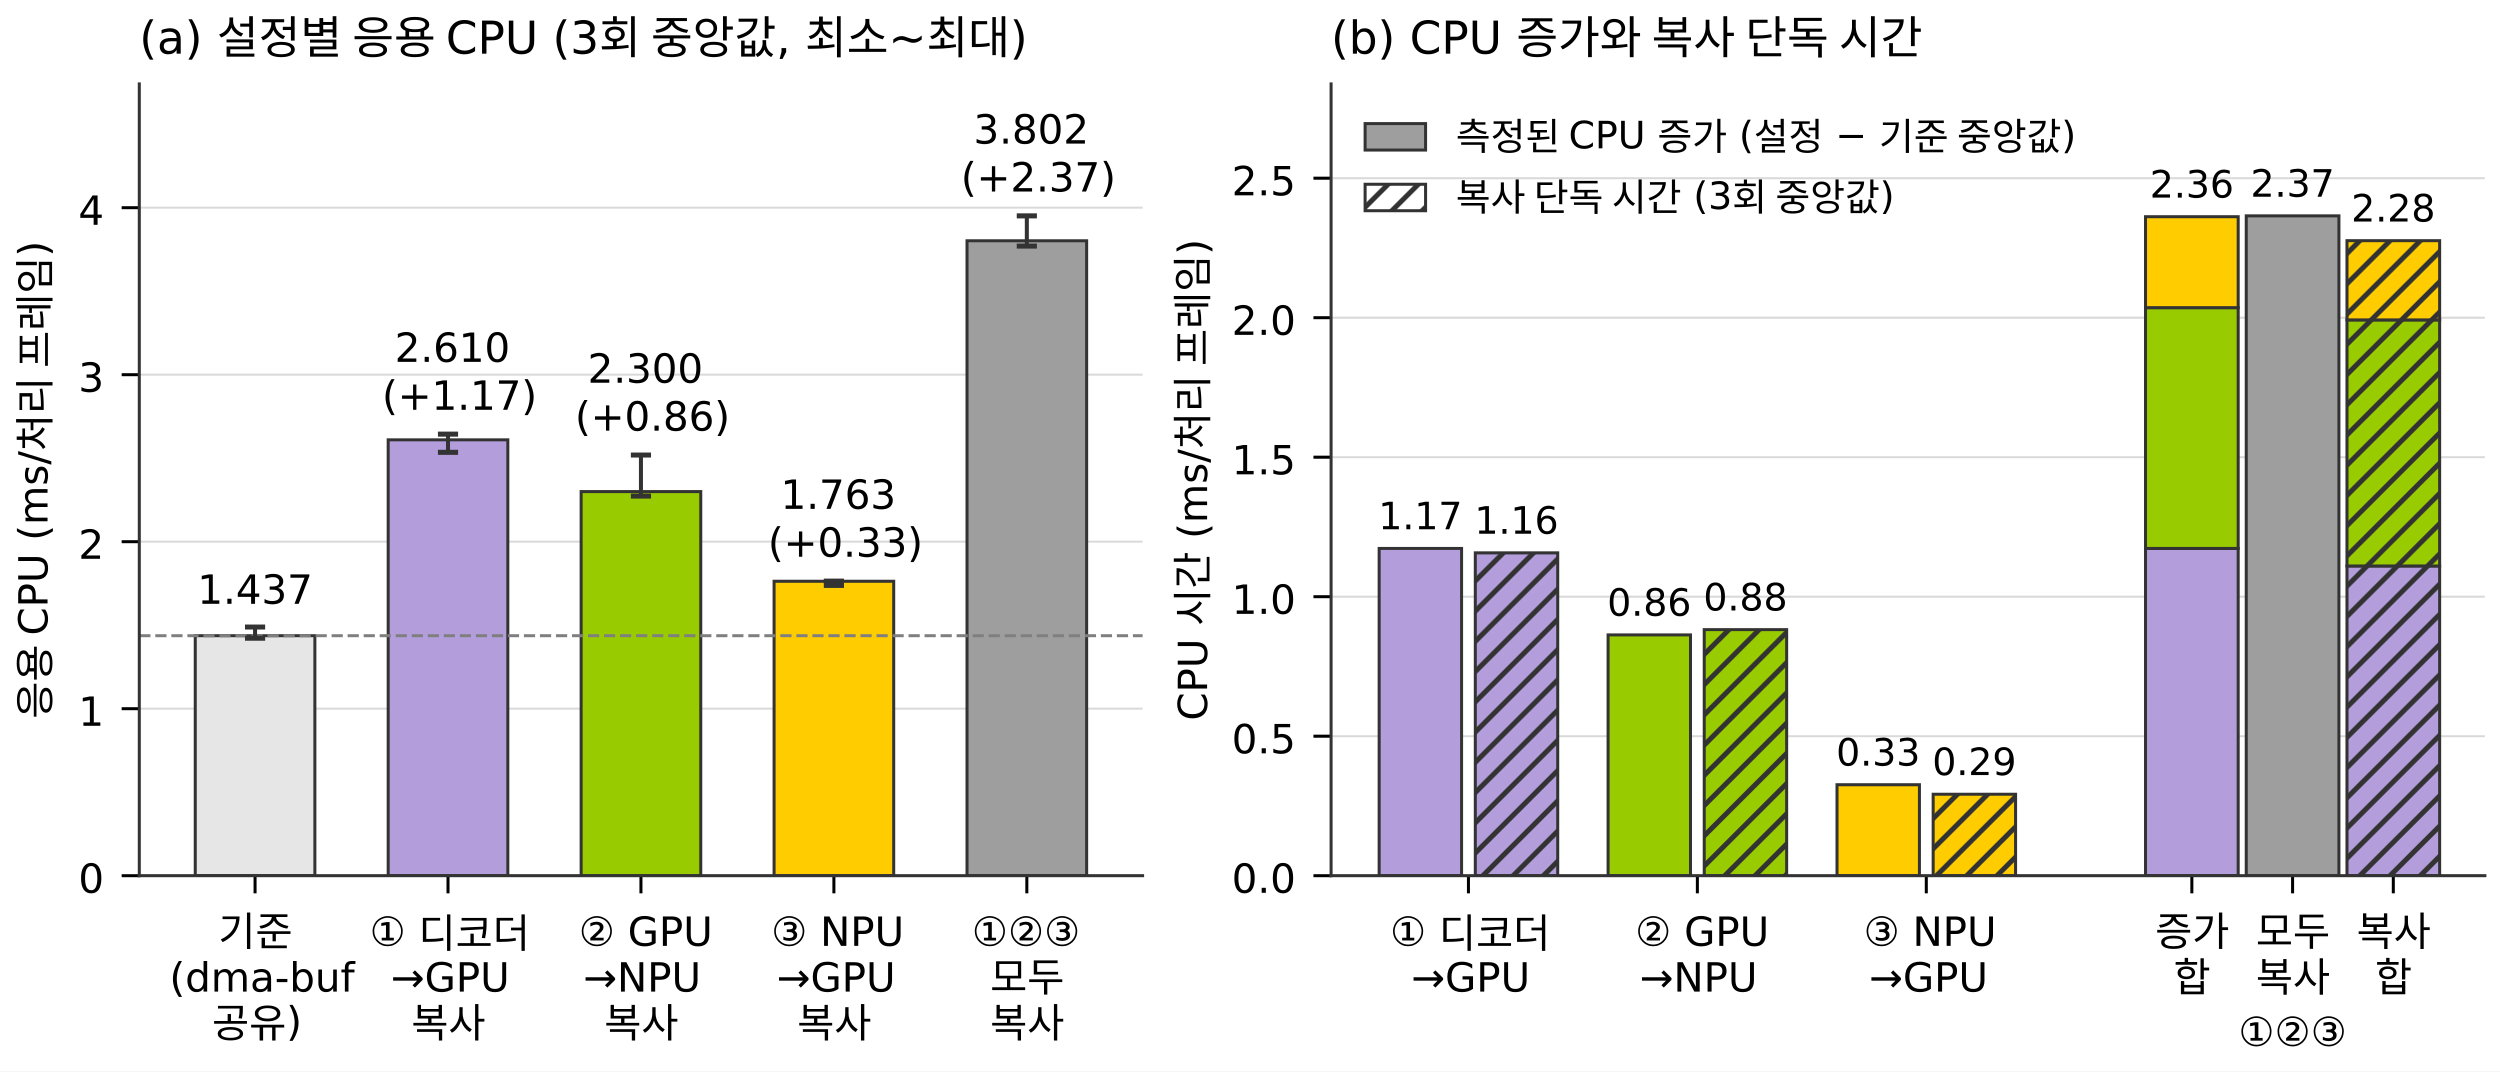
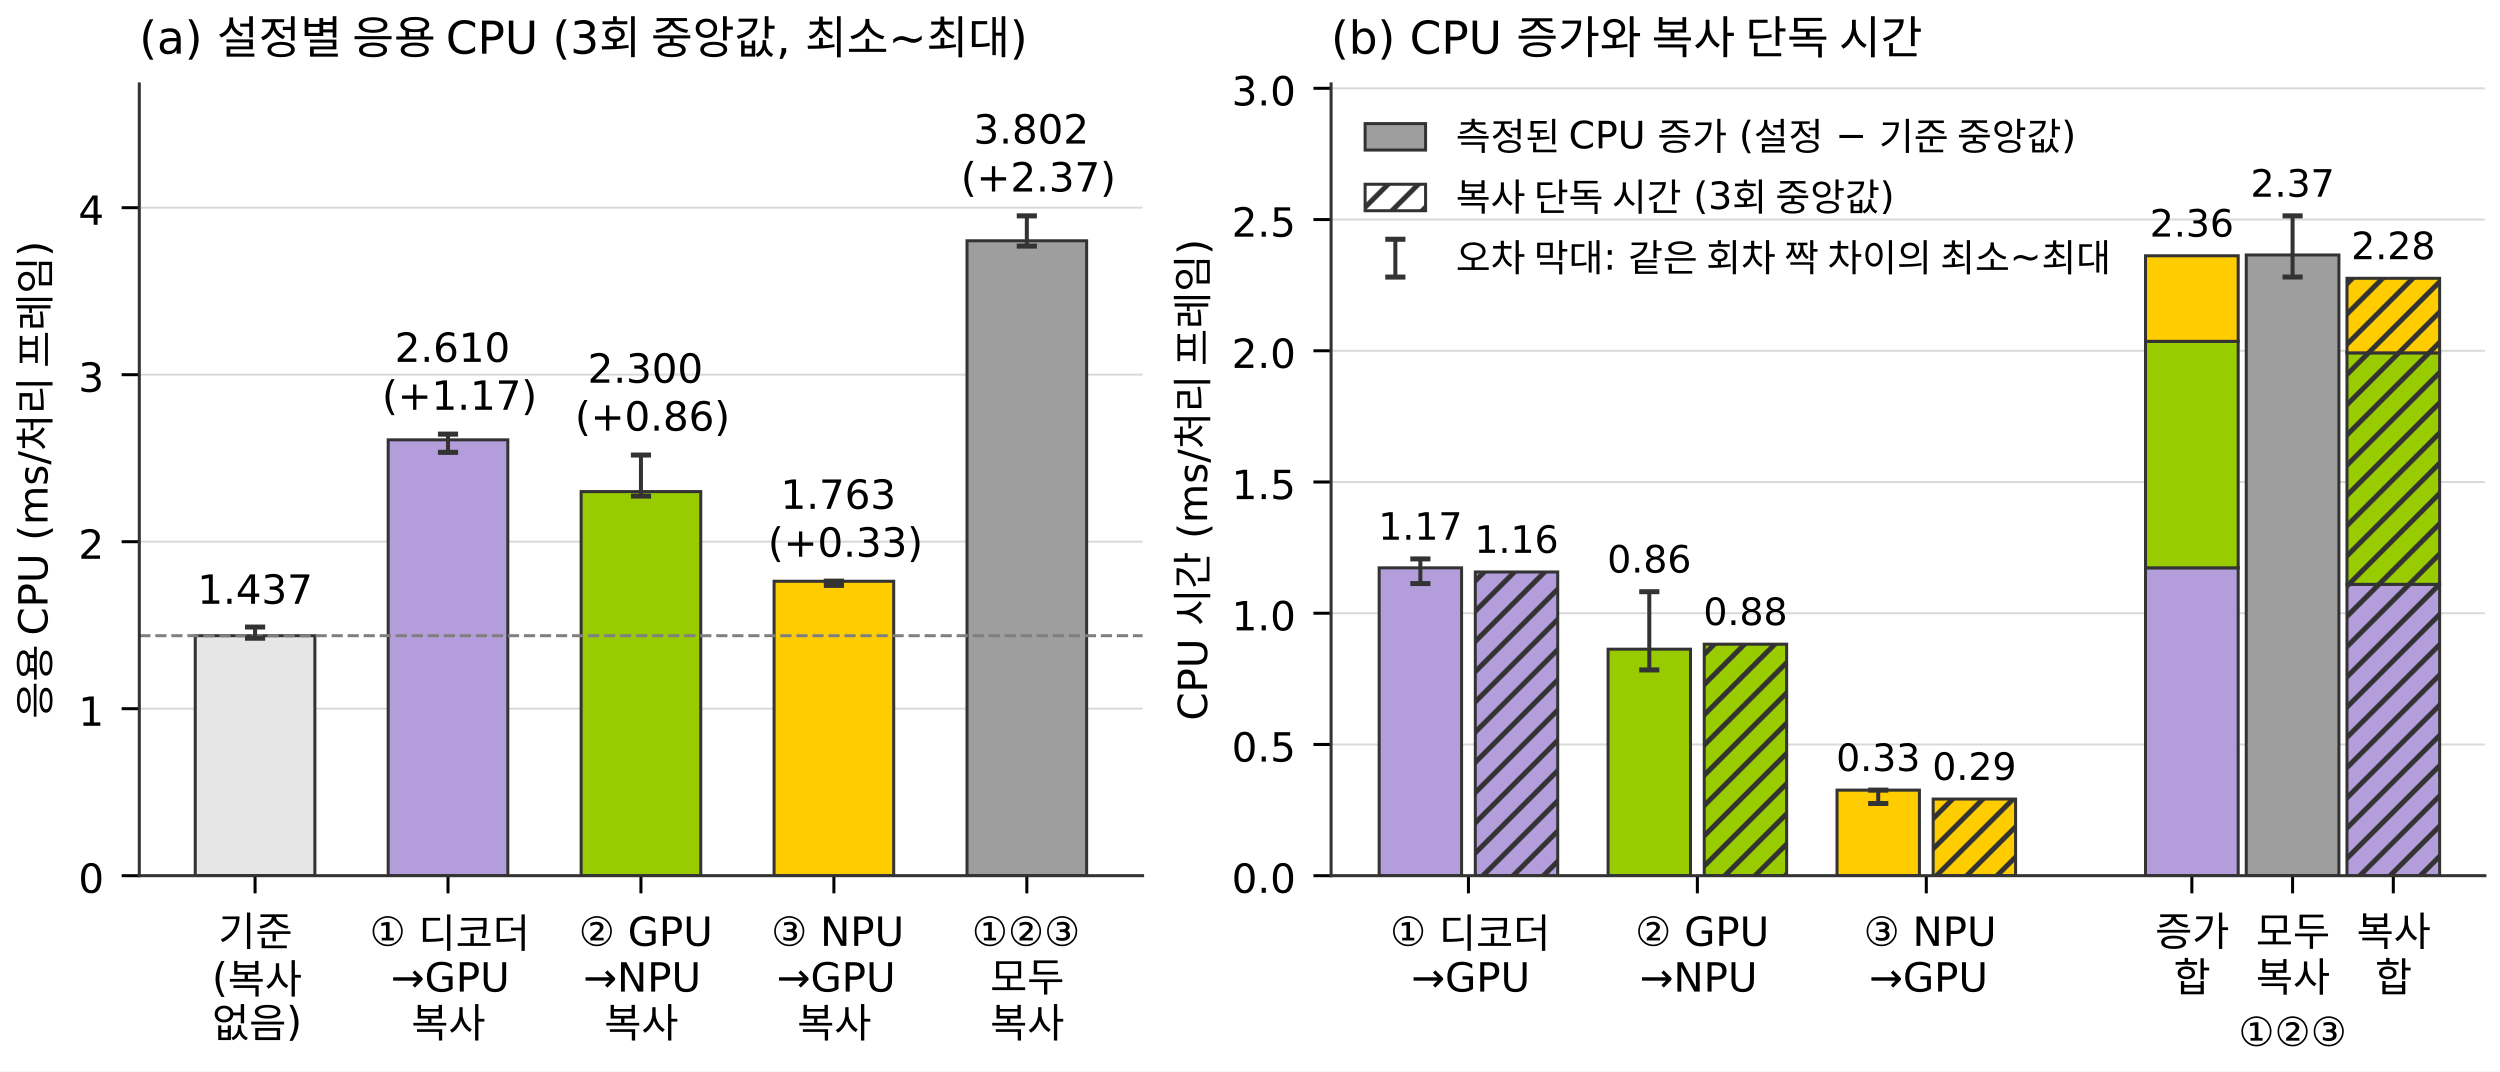
<svg xmlns="http://www.w3.org/2000/svg" xmlns:xlink="http://www.w3.org/1999/xlink" width="496.063pt" height="212.598pt" viewBox="0 0 496.063 212.598" version="1.1">
  <defs>
    <style type="text/css">*{stroke-linejoin: round; stroke-linecap: butt}</style>
  </defs>
  <g id="figure_1">
    <g id="patch_1">
      <path d="M 0 212.598  L 496.063 212.598  L 496.063 0  L 0 0  z " style="fill: #ffffff" />
    </g>
    <g id="axes_1">
      <g id="patch_2">
        <path d="M 27.64 173.758  L 226.72 173.758  L 226.72 16.65  L 27.64 16.65  z " style="fill: #ffffff" />
      </g>
      <g id="matplotlib.axis_1">
        <g id="xtick_1">
          <g id="line2d_1">
            <defs>
              <path id="mfd4e453d5d" d="M 0 0  L 0 3.5  " style="stroke: #000000; stroke-width: 0.6" />
            </defs>
            <g>
              <use xlink:href="#mfd4e453d5d" x="50.611" y="173.758" style="stroke: #000000; stroke-width: 0.6" />
            </g>
          </g>
          <g id="text_1">
            <text style="font-size: 8px; font-family: 'NanumSquare', 'UnDotum', 'DejaVu Sans'" transform="translate(43.33101 187.6782)">기준</text>
-             <text style="font-size: 8px; font-family: 'NanumSquare', 'UnDotum', 'DejaVu Sans'" transform="translate(33.62664 196.7582)">(dma-buf</text>
-             <text style="font-size: 8px; font-family: 'NanumSquare', 'UnDotum', 'DejaVu Sans'" transform="translate(42.07914 205.8382)">공유)</text>
+             <text style="font-size: 8px; font-family: 'NanumSquare', 'UnDotum', 'DejaVu Sans'" transform="translate(42.07914 196.7582)">(복사</text>
+             <text style="font-size: 8px; font-family: 'NanumSquare', 'UnDotum', 'DejaVu Sans'" transform="translate(42.07914 205.8382)">없음)</text>
          </g>
        </g>
        <g id="xtick_2">
          <g id="line2d_2">
            <g>
              <use xlink:href="#mfd4e453d5d" x="88.896" y="173.758" style="stroke: #000000; stroke-width: 0.6" />
            </g>
          </g>
          <g id="text_2">
            <text style="font-size: 8px; font-family: 'NanumSquare', 'UnDotum', 'DejaVu Sans'" transform="translate(73.33563 187.6782)">① 디코더</text>
            <text style="font-size: 8px; font-family: 'NanumSquare', 'UnDotum', 'DejaVu Sans'" transform="translate(77.55188 196.7582)">→GPU</text>
            <text style="font-size: 8px; font-family: 'NanumSquare', 'UnDotum', 'DejaVu Sans'" transform="translate(81.61563 205.8382)">복사</text>
          </g>
        </g>
        <g id="xtick_3">
          <g id="line2d_3">
            <g>
              <use xlink:href="#mfd4e453d5d" x="127.18" y="173.758" style="stroke: #000000; stroke-width: 0.6" />
            </g>
          </g>
          <g id="text_3">
            <text style="font-size: 8px; font-family: 'NanumSquare', 'UnDotum', 'DejaVu Sans'" transform="translate(114.8365 187.6782)">② GPU</text>
            <text style="font-size: 8px; font-family: 'NanumSquare', 'UnDotum', 'DejaVu Sans'" transform="translate(115.7365 196.7582)">→NPU</text>
            <text style="font-size: 8px; font-family: 'NanumSquare', 'UnDotum', 'DejaVu Sans'" transform="translate(119.9002 205.8382)">복사</text>
          </g>
        </g>
        <g id="xtick_4">
          <g id="line2d_4">
            <g>
              <use xlink:href="#mfd4e453d5d" x="165.465" y="173.758" style="stroke: #000000; stroke-width: 0.6" />
            </g>
          </g>
          <g id="text_4">
            <text style="font-size: 8px; font-family: 'NanumSquare', 'UnDotum', 'DejaVu Sans'" transform="translate(153.0211 187.6782)">③ NPU</text>
            <text style="font-size: 8px; font-family: 'NanumSquare', 'UnDotum', 'DejaVu Sans'" transform="translate(154.1211 196.7582)">→GPU</text>
            <text style="font-size: 8px; font-family: 'NanumSquare', 'UnDotum', 'DejaVu Sans'" transform="translate(158.1849 205.8382)">복사</text>
          </g>
        </g>
        <g id="xtick_5">
          <g id="line2d_5">
            <g>
              <use xlink:href="#mfd4e453d5d" x="203.749" y="173.758" style="stroke: #000000; stroke-width: 0.6" />
            </g>
          </g>
          <g id="text_5">
            <text style="font-size: 8px; font-family: 'NanumSquare', 'UnDotum', 'DejaVu Sans'" transform="translate(192.8295 187.6782)">①②③</text>
            <text style="font-size: 8px; font-family: 'NanumSquare', 'UnDotum', 'DejaVu Sans'" transform="translate(196.4695 196.7582)">모두</text>
            <text style="font-size: 8px; font-family: 'NanumSquare', 'UnDotum', 'DejaVu Sans'" transform="translate(196.4695 205.8382)">복사</text>
          </g>
        </g>
      </g>
      <g id="matplotlib.axis_2">
        <g id="ytick_1">
          <g id="line2d_6">
            <path d="M 27.64 173.758  L 226.72 173.758  " clip-path="url(#c44498b6736)" style="fill: none; stroke: #d9d9d9; stroke-width: 0.4; stroke-linecap: square" />
          </g>
          <g id="line2d_7">
            <defs>
              <path id="m87a8d191d4" d="M 0 0  L -3.5 0  " style="stroke: #000000; stroke-width: 0.6" />
            </defs>
            <g>
              <use xlink:href="#m87a8d191d4" x="27.64" y="173.758" style="stroke: #000000; stroke-width: 0.6" />
            </g>
          </g>
          <g id="text_6">
            <text style="font-size: 8px; font-family: 'NanumSquare', 'UnDotum', 'DejaVu Sans'; text-anchor: end" x="20.64" y="177.158" transform="rotate(-0 20.64024 177.1582)">0</text>
          </g>
        </g>
        <g id="ytick_2">
          <g id="line2d_8">
            <path d="M 27.64 140.621  L 226.72 140.621  " clip-path="url(#c44498b6736)" style="fill: none; stroke: #d9d9d9; stroke-width: 0.4; stroke-linecap: square" />
          </g>
          <g id="line2d_9">
            <g>
              <use xlink:href="#m87a8d191d4" x="27.64" y="140.621" style="stroke: #000000; stroke-width: 0.6" />
            </g>
          </g>
          <g id="text_7">
            <text style="font-size: 8px; font-family: 'NanumSquare', 'UnDotum', 'DejaVu Sans'; text-anchor: end" x="20.64" y="144.021" transform="rotate(-0 20.64024 144.0214)">1</text>
          </g>
        </g>
        <g id="ytick_3">
          <g id="line2d_10">
            <path d="M 27.64 107.485  L 226.72 107.485  " clip-path="url(#c44498b6736)" style="fill: none; stroke: #d9d9d9; stroke-width: 0.4; stroke-linecap: square" />
          </g>
          <g id="line2d_11">
            <g>
              <use xlink:href="#m87a8d191d4" x="27.64" y="107.485" style="stroke: #000000; stroke-width: 0.6" />
            </g>
          </g>
          <g id="text_8">
            <text style="font-size: 8px; font-family: 'NanumSquare', 'UnDotum', 'DejaVu Sans'; text-anchor: end" x="20.64" y="110.885" transform="rotate(-0 20.64024 110.8847)">2</text>
          </g>
        </g>
        <g id="ytick_4">
          <g id="line2d_12">
            <path d="M 27.64 74.348  L 226.72 74.348  " clip-path="url(#c44498b6736)" style="fill: none; stroke: #d9d9d9; stroke-width: 0.4; stroke-linecap: square" />
          </g>
          <g id="line2d_13">
            <g>
              <use xlink:href="#m87a8d191d4" x="27.64" y="74.348" style="stroke: #000000; stroke-width: 0.6" />
            </g>
          </g>
          <g id="text_9">
            <text style="font-size: 8px; font-family: 'NanumSquare', 'UnDotum', 'DejaVu Sans'; text-anchor: end" x="20.64" y="77.748" transform="rotate(-0 20.64024 77.74794)">3</text>
          </g>
        </g>
        <g id="ytick_5">
          <g id="line2d_14">
            <path d="M 27.64 41.211  L 226.72 41.211  " clip-path="url(#c44498b6736)" style="fill: none; stroke: #d9d9d9; stroke-width: 0.4; stroke-linecap: square" />
          </g>
          <g id="line2d_15">
            <g>
              <use xlink:href="#m87a8d191d4" x="27.64" y="41.211" style="stroke: #000000; stroke-width: 0.6" />
            </g>
          </g>
          <g id="text_10">
            <text style="font-size: 8px; font-family: 'NanumSquare', 'UnDotum', 'DejaVu Sans'; text-anchor: end" x="20.64" y="44.611" transform="rotate(-0 20.64024 44.6112)">4</text>
          </g>
        </g>
        <g id="text_11">
          <text style="font-size: 8px; font-family: 'NanumSquare', 'UnDotum', 'DejaVu Sans'; text-anchor: middle" x="9.8" y="95.204" transform="rotate(-90 9.80024 95.20421)">응용 CPU (ms/처리 프레임)</text>
        </g>
      </g>
      <g id="patch_3">
        <path d="M 38.743 173.758  L 62.479 173.758  L 62.479 126.141  L 38.743 126.141  z " clip-path="url(#c44498b6736)" style="fill: #e6e6e6; stroke: #333333; stroke-width: 0.6; stroke-linejoin: miter" />
      </g>
      <g id="patch_4">
        <path d="M 77.027 173.758  L 100.764 173.758  L 100.764 87.271  L 77.027 87.271  z " clip-path="url(#c44498b6736)" style="fill: #b39ddb; stroke: #333333; stroke-width: 0.6; stroke-linejoin: miter" />
      </g>
      <g id="patch_5">
        <path d="M 115.312 173.758  L 139.048 173.758  L 139.048 97.544  L 115.312 97.544  z " clip-path="url(#c44498b6736)" style="fill: #99cc00; stroke: #333333; stroke-width: 0.6; stroke-linejoin: miter" />
      </g>
      <g id="patch_6">
        <path d="M 153.597 173.758  L 177.333 173.758  L 177.333 115.338  L 153.597 115.338  z " clip-path="url(#c44498b6736)" style="fill: #ffcc00; stroke: #333333; stroke-width: 0.6; stroke-linejoin: miter" />
      </g>
      <g id="patch_7">
        <path d="M 191.881 173.758  L 215.618 173.758  L 215.618 47.772  L 191.881 47.772  z " clip-path="url(#c44498b6736)" style="fill: #9e9e9e; stroke: #333333; stroke-width: 0.6; stroke-linejoin: miter" />
      </g>
      <g id="line2d_16">
        <path d="M 27.64 126.141  L 226.72 126.141  " clip-path="url(#c44498b6736)" style="fill: none; stroke-dasharray: 2.22,0.96; stroke-dashoffset: 0; stroke: #7f7f7f; stroke-width: 0.6" />
      </g>
      <g id="LineCollection_1">
        <path d="M 50.611 126.638  L 50.611 124.418  " clip-path="url(#c44498b6736)" style="fill: none; stroke: #333333; stroke-width: 0.8" />
        <path d="M 88.896 89.757  L 88.896 86.145  " clip-path="url(#c44498b6736)" style="fill: none; stroke: #333333; stroke-width: 0.8" />
        <path d="M 127.18 98.438  L 127.18 90.287  " clip-path="url(#c44498b6736)" style="fill: none; stroke: #333333; stroke-width: 0.8" />
        <path d="M 165.465 116.167  L 165.465 115.305  " clip-path="url(#c44498b6736)" style="fill: none; stroke: #333333; stroke-width: 0.8" />
        <path d="M 203.749 48.833  L 203.749 42.835  " clip-path="url(#c44498b6736)" style="fill: none; stroke: #333333; stroke-width: 0.8" />
      </g>
      <g id="line2d_17">
        <defs>
          <path id="m96f6c8546b" d="M 2 0  L -2 -0  " style="stroke: #333333" />
        </defs>
        <g clip-path="url(#c44498b6736)">
          <use xlink:href="#m96f6c8546b" x="50.611" y="126.638" style="fill: #1f77b4; stroke: #333333" />
          <use xlink:href="#m96f6c8546b" x="88.896" y="89.757" style="fill: #1f77b4; stroke: #333333" />
          <use xlink:href="#m96f6c8546b" x="127.18" y="98.438" style="fill: #1f77b4; stroke: #333333" />
          <use xlink:href="#m96f6c8546b" x="165.465" y="116.167" style="fill: #1f77b4; stroke: #333333" />
          <use xlink:href="#m96f6c8546b" x="203.749" y="48.833" style="fill: #1f77b4; stroke: #333333" />
        </g>
      </g>
      <g id="line2d_18">
        <g clip-path="url(#c44498b6736)">
          <use xlink:href="#m96f6c8546b" x="50.611" y="124.418" style="fill: #1f77b4; stroke: #333333" />
          <use xlink:href="#m96f6c8546b" x="88.896" y="86.145" style="fill: #1f77b4; stroke: #333333" />
          <use xlink:href="#m96f6c8546b" x="127.18" y="90.287" style="fill: #1f77b4; stroke: #333333" />
          <use xlink:href="#m96f6c8546b" x="165.465" y="115.305" style="fill: #1f77b4; stroke: #333333" />
          <use xlink:href="#m96f6c8546b" x="203.749" y="42.835" style="fill: #1f77b4; stroke: #333333" />
        </g>
      </g>
      <g id="patch_8">
        <path d="M 27.64 173.758  L 27.64 16.65  " style="fill: none; stroke: #333333; stroke-width: 0.6; stroke-linejoin: miter; stroke-linecap: square" />
      </g>
      <g id="patch_9">
        <path d="M 27.64 173.758  L 226.72 173.758  " style="fill: none; stroke: #333333; stroke-width: 0.6; stroke-linejoin: miter; stroke-linecap: square" />
      </g>
      <g id="text_12">
        <text style="font-size: 8px; font-family: 'NanumSquare', 'UnDotum', 'DejaVu Sans'; text-anchor: middle" x="50.611" y="119.803" transform="rotate(-0 50.61101 119.8027)">1.437</text>
      </g>
      <g id="text_13">
        <text style="font-size: 8px; font-family: 'NanumSquare', 'UnDotum', 'DejaVu Sans'" transform="translate(78.31563 71.80576)">2.610</text>
        <text style="font-size: 8px; font-family: 'NanumSquare', 'UnDotum', 'DejaVu Sans'" transform="translate(75.81188 81.30976)">(+1.17)</text>
      </g>
      <g id="text_14">
        <text style="font-size: 8px; font-family: 'NanumSquare', 'UnDotum', 'DejaVu Sans'" transform="translate(116.6002 75.94785)">2.300</text>
        <text style="font-size: 8px; font-family: 'NanumSquare', 'UnDotum', 'DejaVu Sans'" transform="translate(114.0965 85.45185)">(+0.86)</text>
      </g>
      <g id="text_15">
        <text style="font-size: 8px; font-family: 'NanumSquare', 'UnDotum', 'DejaVu Sans'" transform="translate(154.8849 100.9661)">1.763</text>
        <text style="font-size: 8px; font-family: 'NanumSquare', 'UnDotum', 'DejaVu Sans'" transform="translate(152.3811 110.4701)">(+0.33)</text>
      </g>
      <g id="text_16">
        <text style="font-size: 8px; font-family: 'NanumSquare', 'UnDotum', 'DejaVu Sans'" transform="translate(193.1695 28.49603)">3.802</text>
        <text style="font-size: 8px; font-family: 'NanumSquare', 'UnDotum', 'DejaVu Sans'" transform="translate(190.6657 38.00003)">(+2.37)</text>
      </g>
      <g id="text_17">
        <text style="font-size: 9px; font-family: 'NanumSquare', 'UnDotum', 'DejaVu Sans'; text-anchor: start" x="27.64" y="10.65" transform="rotate(-0 27.64024 10.65024)">(a) 설정별 응용 CPU (3회 중앙값, 최소~최대)</text>
      </g>
    </g>
    <g id="axes_2">
      <g id="patch_10">
        <path d="M 264.121 173.758  L 493.063 173.758  L 493.063 16.65  L 264.121 16.65  z " style="fill: #ffffff" />
      </g>
      <g id="matplotlib.axis_3">
        <g id="xtick_6">
          <g id="line2d_19">
            <g>
              <use xlink:href="#mfd4e453d5d" x="291.376" y="173.758" style="stroke: #000000; stroke-width: 0.6" />
            </g>
          </g>
          <g id="text_18">
            <text style="font-size: 8px; font-family: 'NanumSquare', 'UnDotum', 'DejaVu Sans'" transform="translate(275.8157 187.6782)">① 디코더</text>
            <text style="font-size: 8px; font-family: 'NanumSquare', 'UnDotum', 'DejaVu Sans'" transform="translate(280.032 196.7582)">→GPU</text>
          </g>
        </g>
        <g id="xtick_7">
          <g id="line2d_20">
            <g>
              <use xlink:href="#mfd4e453d5d" x="336.801" y="173.758" style="stroke: #000000; stroke-width: 0.6" />
            </g>
          </g>
          <g id="text_19">
            <text style="font-size: 8px; font-family: 'NanumSquare', 'UnDotum', 'DejaVu Sans'" transform="translate(324.457 187.6782)">② GPU</text>
            <text style="font-size: 8px; font-family: 'NanumSquare', 'UnDotum', 'DejaVu Sans'" transform="translate(325.357 196.7582)">→NPU</text>
          </g>
        </g>
        <g id="xtick_8">
          <g id="line2d_21">
            <g>
              <use xlink:href="#mfd4e453d5d" x="382.226" y="173.758" style="stroke: #000000; stroke-width: 0.6" />
            </g>
          </g>
          <g id="text_20">
            <text style="font-size: 8px; font-family: 'NanumSquare', 'UnDotum', 'DejaVu Sans'" transform="translate(369.782 187.6782)">③ NPU</text>
            <text style="font-size: 8px; font-family: 'NanumSquare', 'UnDotum', 'DejaVu Sans'" transform="translate(370.882 196.7582)">→GPU</text>
          </g>
        </g>
        <g id="xtick_9">
          <g id="line2d_22">
            <g>
              <use xlink:href="#mfd4e453d5d" x="434.919" y="173.758" style="stroke: #000000; stroke-width: 0.6" />
            </g>
          </g>
          <g id="text_21">
            <text style="font-size: 8px; font-family: 'NanumSquare', 'UnDotum', 'DejaVu Sans'" transform="translate(427.6387 187.6782)">증가</text>
            <text style="font-size: 8px; font-family: 'NanumSquare', 'UnDotum', 'DejaVu Sans'" transform="translate(431.2787 196.7582)">합</text>
          </g>
        </g>
        <g id="xtick_10">
          <g id="line2d_23">
            <g>
              <use xlink:href="#mfd4e453d5d" x="454.906" y="173.758" style="stroke: #000000; stroke-width: 0.6" />
            </g>
          </g>
          <g id="text_22">
            <text style="font-size: 8px; font-family: 'NanumSquare', 'UnDotum', 'DejaVu Sans'" transform="translate(447.6257 187.6782)">모두</text>
            <text style="font-size: 8px; font-family: 'NanumSquare', 'UnDotum', 'DejaVu Sans'" transform="translate(447.6257 196.7582)">복사</text>
          </g>
        </g>
        <g id="xtick_11">
          <g id="line2d_24">
            <g>
              <use xlink:href="#mfd4e453d5d" x="474.893" y="173.758" style="stroke: #000000; stroke-width: 0.6" />
            </g>
          </g>
          <g id="text_23">
            <text style="font-size: 8px; font-family: 'NanumSquare', 'UnDotum', 'DejaVu Sans'" transform="translate(467.6128 187.6782)">복사</text>
            <text style="font-size: 8px; font-family: 'NanumSquare', 'UnDotum', 'DejaVu Sans'" transform="translate(471.2528 196.7582)">합</text>
          </g>
        </g>
      </g>
      <g id="matplotlib.axis_4">
        <g id="ytick_6">
          <g id="line2d_25">
            <path d="M 264.121 173.758  L 493.063 173.758  " clip-path="url(#ce40cc3da5a)" style="fill: none; stroke: #d9d9d9; stroke-width: 0.4; stroke-linecap: square" />
          </g>
          <g id="line2d_26">
            <g>
              <use xlink:href="#m87a8d191d4" x="264.121" y="173.758" style="stroke: #000000; stroke-width: 0.6" />
            </g>
          </g>
          <g id="text_24">
            <text style="font-size: 8px; font-family: 'NanumSquare', 'UnDotum', 'DejaVu Sans'; text-anchor: end" x="257.121" y="177.158" transform="rotate(-0 257.1207 177.1582)">0.0</text>
          </g>
        </g>
        <g id="ytick_7">
          <g id="line2d_27">
-             <path d="M 264.121 146.079  L 493.063 146.079  " clip-path="url(#ce40cc3da5a)" style="fill: none; stroke: #d9d9d9; stroke-width: 0.4; stroke-linecap: square" />
+             <path d="M 264.121 147.719  L 493.063 147.719  " clip-path="url(#ce40cc3da5a)" style="fill: none; stroke: #d9d9d9; stroke-width: 0.4; stroke-linecap: square" />
          </g>
          <g id="line2d_28">
            <g>
-               <use xlink:href="#m87a8d191d4" x="264.121" y="146.079" style="stroke: #000000; stroke-width: 0.6" />
+               <use xlink:href="#m87a8d191d4" x="264.121" y="147.719" style="stroke: #000000; stroke-width: 0.6" />
            </g>
          </g>
          <g id="text_25">
-             <text style="font-size: 8px; font-family: 'NanumSquare', 'UnDotum', 'DejaVu Sans'; text-anchor: end" x="257.121" y="149.479" transform="rotate(-0 257.1207 149.4788)">0.5</text>
+             <text style="font-size: 8px; font-family: 'NanumSquare', 'UnDotum', 'DejaVu Sans'; text-anchor: end" x="257.121" y="151.119" transform="rotate(-0 257.1207 151.1193)">0.5</text>
          </g>
        </g>
        <g id="ytick_8">
          <g id="line2d_29">
-             <path d="M 264.121 118.4  L 493.063 118.4  " clip-path="url(#ce40cc3da5a)" style="fill: none; stroke: #d9d9d9; stroke-width: 0.4; stroke-linecap: square" />
+             <path d="M 264.121 121.681  L 493.063 121.681  " clip-path="url(#ce40cc3da5a)" style="fill: none; stroke: #d9d9d9; stroke-width: 0.4; stroke-linecap: square" />
          </g>
          <g id="line2d_30">
            <g>
-               <use xlink:href="#m87a8d191d4" x="264.121" y="118.4" style="stroke: #000000; stroke-width: 0.6" />
+               <use xlink:href="#m87a8d191d4" x="264.121" y="121.681" style="stroke: #000000; stroke-width: 0.6" />
            </g>
          </g>
          <g id="text_26">
-             <text style="font-size: 8px; font-family: 'NanumSquare', 'UnDotum', 'DejaVu Sans'; text-anchor: end" x="257.121" y="121.8" transform="rotate(-0 257.1207 121.7995)">1.0</text>
+             <text style="font-size: 8px; font-family: 'NanumSquare', 'UnDotum', 'DejaVu Sans'; text-anchor: end" x="257.121" y="125.081" transform="rotate(-0 257.1207 125.0805)">1.0</text>
          </g>
        </g>
        <g id="ytick_9">
          <g id="line2d_31">
-             <path d="M 264.121 90.72  L 493.063 90.72  " clip-path="url(#ce40cc3da5a)" style="fill: none; stroke: #d9d9d9; stroke-width: 0.4; stroke-linecap: square" />
+             <path d="M 264.121 95.642  L 493.063 95.642  " clip-path="url(#ce40cc3da5a)" style="fill: none; stroke: #d9d9d9; stroke-width: 0.4; stroke-linecap: square" />
          </g>
          <g id="line2d_32">
            <g>
-               <use xlink:href="#m87a8d191d4" x="264.121" y="90.72" style="stroke: #000000; stroke-width: 0.6" />
+               <use xlink:href="#m87a8d191d4" x="264.121" y="95.642" style="stroke: #000000; stroke-width: 0.6" />
            </g>
          </g>
          <g id="text_27">
-             <text style="font-size: 8px; font-family: 'NanumSquare', 'UnDotum', 'DejaVu Sans'; text-anchor: end" x="257.121" y="94.12" transform="rotate(-0 257.1207 94.12016)">1.5</text>
+             <text style="font-size: 8px; font-family: 'NanumSquare', 'UnDotum', 'DejaVu Sans'; text-anchor: end" x="257.121" y="99.042" transform="rotate(-0 257.1207 99.04166)">1.5</text>
          </g>
        </g>
        <g id="ytick_10">
          <g id="line2d_33">
-             <path d="M 264.121 63.041  L 493.063 63.041  " clip-path="url(#ce40cc3da5a)" style="fill: none; stroke: #d9d9d9; stroke-width: 0.4; stroke-linecap: square" />
+             <path d="M 264.121 69.603  L 493.063 69.603  " clip-path="url(#ce40cc3da5a)" style="fill: none; stroke: #d9d9d9; stroke-width: 0.4; stroke-linecap: square" />
          </g>
          <g id="line2d_34">
            <g>
-               <use xlink:href="#m87a8d191d4" x="264.121" y="63.041" style="stroke: #000000; stroke-width: 0.6" />
+               <use xlink:href="#m87a8d191d4" x="264.121" y="69.603" style="stroke: #000000; stroke-width: 0.6" />
            </g>
          </g>
          <g id="text_28">
-             <text style="font-size: 8px; font-family: 'NanumSquare', 'UnDotum', 'DejaVu Sans'; text-anchor: end" x="257.121" y="66.441" transform="rotate(-0 257.1207 66.44082)">2.0</text>
+             <text style="font-size: 8px; font-family: 'NanumSquare', 'UnDotum', 'DejaVu Sans'; text-anchor: end" x="257.121" y="73.003" transform="rotate(-0 257.1207 73.00283)">2.0</text>
          </g>
        </g>
        <g id="ytick_11">
          <g id="line2d_35">
-             <path d="M 264.121 35.361  L 493.063 35.361  " clip-path="url(#ce40cc3da5a)" style="fill: none; stroke: #d9d9d9; stroke-width: 0.4; stroke-linecap: square" />
+             <path d="M 264.121 43.564  L 493.063 43.564  " clip-path="url(#ce40cc3da5a)" style="fill: none; stroke: #d9d9d9; stroke-width: 0.4; stroke-linecap: square" />
          </g>
          <g id="line2d_36">
            <g>
-               <use xlink:href="#m87a8d191d4" x="264.121" y="35.361" style="stroke: #000000; stroke-width: 0.6" />
+               <use xlink:href="#m87a8d191d4" x="264.121" y="43.564" style="stroke: #000000; stroke-width: 0.6" />
            </g>
          </g>
          <g id="text_29">
-             <text style="font-size: 8px; font-family: 'NanumSquare', 'UnDotum', 'DejaVu Sans'; text-anchor: end" x="257.121" y="38.761" transform="rotate(-0 257.1207 38.76147)">2.5</text>
-           </g>
-         </g>
-         <g id="text_30">
+             <text style="font-size: 8px; font-family: 'NanumSquare', 'UnDotum', 'DejaVu Sans'; text-anchor: end" x="257.121" y="46.964" transform="rotate(-0 257.1207 46.96399)">2.5</text>
+           </g>
+         </g>
+         <g id="ytick_12">
+           <g id="line2d_37">
+             <path d="M 264.121 17.525  L 493.063 17.525  " clip-path="url(#ce40cc3da5a)" style="fill: none; stroke: #d9d9d9; stroke-width: 0.4; stroke-linecap: square" />
+           </g>
+           <g id="line2d_38">
+             <g>
+               <use xlink:href="#m87a8d191d4" x="264.121" y="17.525" style="stroke: #000000; stroke-width: 0.6" />
+             </g>
+           </g>
+           <g id="text_30">
+             <text style="font-size: 8px; font-family: 'NanumSquare', 'UnDotum', 'DejaVu Sans'; text-anchor: end" x="257.121" y="20.925" transform="rotate(-0 257.1207 20.92515)">3.0</text>
+           </g>
+         </g>
+         <g id="text_31">
          <text style="font-size: 8px; font-family: 'NanumSquare', 'UnDotum', 'DejaVu Sans'; text-anchor: middle" x="239.521" y="95.204" transform="rotate(-90 239.5207 95.20421)">CPU 시간 (ms/처리 프레임)</text>
        </g>
      </g>
      <g id="patch_11">
-         <path d="M 273.66 173.758  L 290.013 173.758  L 290.013 108.822  L 273.66 108.822  z " clip-path="url(#ce40cc3da5a)" style="fill: #b39ddb; stroke: #333333; stroke-width: 0.6; stroke-linejoin: miter" />
+         <path d="M 273.66 173.758  L 290.013 173.758  L 290.013 112.671  L 273.66 112.671  z " clip-path="url(#ce40cc3da5a)" style="fill: #b39ddb; stroke: #333333; stroke-width: 0.6; stroke-linejoin: miter" />
      </g>
      <g id="patch_12">
-         <path d="M 292.738 173.758  L 309.091 173.758  L 309.091 109.703  L 292.738 109.703  z " clip-path="url(#ce40cc3da5a)" style="fill: url(#h30cc6f8ac6); stroke: #333333; stroke-width: 0.6; stroke-linejoin: miter" />
+         <path d="M 292.738 173.758  L 309.091 173.758  L 309.091 113.499  L 292.738 113.499  z " clip-path="url(#ce40cc3da5a)" style="fill: url(#h30cc6f8ac6); stroke: #333333; stroke-width: 0.6; stroke-linejoin: miter" />
      </g>
      <g id="patch_13">
-         <path d="M 319.085 173.758  L 335.438 173.758  L 335.438 125.984  L 319.085 125.984  z " clip-path="url(#ce40cc3da5a)" style="fill: #99cc00; stroke: #333333; stroke-width: 0.6; stroke-linejoin: miter" />
+         <path d="M 319.085 173.758  L 335.438 173.758  L 335.438 128.815  L 319.085 128.815  z " clip-path="url(#ce40cc3da5a)" style="fill: #99cc00; stroke: #333333; stroke-width: 0.6; stroke-linejoin: miter" />
      </g>
      <g id="patch_14">
-         <path d="M 338.163 173.758  L 354.516 173.758  L 354.516 124.932  L 338.163 124.932  z " clip-path="url(#ce40cc3da5a)" style="fill: url(#hc7118ee50c); stroke: #333333; stroke-width: 0.6; stroke-linejoin: miter" />
+         <path d="M 338.163 173.758  L 354.516 173.758  L 354.516 127.826  L 338.163 127.826  z " clip-path="url(#ce40cc3da5a)" style="fill: url(#hc7118ee50c); stroke: #333333; stroke-width: 0.6; stroke-linejoin: miter" />
      </g>
      <g id="patch_15">
-         <path d="M 364.51 173.758  L 380.863 173.758  L 380.863 155.711  L 364.51 155.711  z " clip-path="url(#ce40cc3da5a)" style="fill: #ffcc00; stroke: #333333; stroke-width: 0.6; stroke-linejoin: miter" />
+         <path d="M 364.51 173.758  L 380.863 173.758  L 380.863 156.781  L 364.51 156.781  z " clip-path="url(#ce40cc3da5a)" style="fill: #ffcc00; stroke: #333333; stroke-width: 0.6; stroke-linejoin: miter" />
      </g>
      <g id="patch_16">
-         <path d="M 383.588 173.758  L 399.941 173.758  L 399.941 157.593  L 383.588 157.593  z " clip-path="url(#ce40cc3da5a)" style="fill: url(#h24ec6fb6d8); stroke: #333333; stroke-width: 0.6; stroke-linejoin: miter" />
+         <path d="M 383.588 173.758  L 399.941 173.758  L 399.941 158.552  L 383.588 158.552  z " clip-path="url(#ce40cc3da5a)" style="fill: url(#h24ec6fb6d8); stroke: #333333; stroke-width: 0.6; stroke-linejoin: miter" />
      </g>
      <g id="patch_17">
-         <path d="M 425.725 173.758  L 444.113 173.758  L 444.113 108.822  L 425.725 108.822  z " clip-path="url(#ce40cc3da5a)" style="fill: #b39ddb; stroke: #333333; stroke-width: 0.6; stroke-linejoin: miter" />
+         <path d="M 425.725 173.758  L 444.113 173.758  L 444.113 112.671  L 425.725 112.671  z " clip-path="url(#ce40cc3da5a)" style="fill: #b39ddb; stroke: #333333; stroke-width: 0.6; stroke-linejoin: miter" />
      </g>
      <g id="patch_18">
-         <path d="M 425.725 108.822  L 444.113 108.822  L 444.113 61.048  L 425.725 61.048  z " clip-path="url(#ce40cc3da5a)" style="fill: #99cc00; stroke: #333333; stroke-width: 0.6; stroke-linejoin: miter" />
+         <path d="M 425.725 112.671  L 444.113 112.671  L 444.113 67.728  L 425.725 67.728  z " clip-path="url(#ce40cc3da5a)" style="fill: #99cc00; stroke: #333333; stroke-width: 0.6; stroke-linejoin: miter" />
      </g>
      <g id="patch_19">
-         <path d="M 425.725 61.048  L 444.113 61.048  L 444.113 43.001  L 425.725 43.001  z " clip-path="url(#ce40cc3da5a)" style="fill: #ffcc00; stroke: #333333; stroke-width: 0.6; stroke-linejoin: miter" />
+         <path d="M 425.725 67.728  L 444.113 67.728  L 444.113 50.751  L 425.725 50.751  z " clip-path="url(#ce40cc3da5a)" style="fill: #ffcc00; stroke: #333333; stroke-width: 0.6; stroke-linejoin: miter" />
      </g>
      <g id="patch_20">
-         <path d="M 445.712 173.758  L 464.1 173.758  L 464.1 42.835  L 445.712 42.835  z " clip-path="url(#ce40cc3da5a)" style="fill: #9e9e9e; stroke: #333333; stroke-width: 0.6; stroke-linejoin: miter" />
+         <path d="M 445.712 173.758  L 464.1 173.758  L 464.1 50.594  L 445.712 50.594  z " clip-path="url(#ce40cc3da5a)" style="fill: #9e9e9e; stroke: #333333; stroke-width: 0.6; stroke-linejoin: miter" />
      </g>
      <g id="patch_21">
-         <path d="M 465.699 173.758  L 484.087 173.758  L 484.087 112.303  L 465.699 112.303  z " clip-path="url(#ce40cc3da5a)" style="fill: url(#h30cc6f8ac6); stroke: #333333; stroke-width: 0.6; stroke-linejoin: miter" />
+         <path d="M 465.699 173.758  L 484.087 173.758  L 484.087 115.945  L 465.699 115.945  z " clip-path="url(#ce40cc3da5a)" style="fill: url(#h30cc6f8ac6); stroke: #333333; stroke-width: 0.6; stroke-linejoin: miter" />
      </g>
      <g id="patch_22">
-         <path d="M 465.699 112.303  L 484.087 112.303  L 484.087 63.477  L 465.699 63.477  z " clip-path="url(#ce40cc3da5a)" style="fill: url(#hc7118ee50c); stroke: #333333; stroke-width: 0.6; stroke-linejoin: miter" />
+         <path d="M 465.699 115.945  L 484.087 115.945  L 484.087 70.013  L 465.699 70.013  z " clip-path="url(#ce40cc3da5a)" style="fill: url(#hc7118ee50c); stroke: #333333; stroke-width: 0.6; stroke-linejoin: miter" />
      </g>
      <g id="patch_23">
-         <path d="M 465.699 63.477  L 484.087 63.477  L 484.087 47.755  L 465.699 47.755  z " clip-path="url(#ce40cc3da5a)" style="fill: url(#h24ec6fb6d8); stroke: #333333; stroke-width: 0.6; stroke-linejoin: miter" />
+         <path d="M 465.699 70.013  L 484.087 70.013  L 484.087 55.223  L 465.699 55.223  z " clip-path="url(#ce40cc3da5a)" style="fill: url(#h24ec6fb6d8); stroke: #333333; stroke-width: 0.6; stroke-linejoin: miter" />
+       </g>
+       <g id="LineCollection_2">
+         <path d="M 281.836 115.796  L 281.836 110.9  " clip-path="url(#ce40cc3da5a)" style="fill: none; stroke: #333333; stroke-width: 0.8" />
+       </g>
+       <g id="line2d_39">
+         <g clip-path="url(#ce40cc3da5a)">
+           <use xlink:href="#m96f6c8546b" x="281.836" y="115.796" style="fill: #1f77b4; stroke: #333333" />
+         </g>
+       </g>
+       <g id="line2d_40">
+         <g clip-path="url(#ce40cc3da5a)">
+           <use xlink:href="#m96f6c8546b" x="281.836" y="110.9" style="fill: #1f77b4; stroke: #333333" />
+         </g>
+       </g>
+       <g id="LineCollection_3">
+         <path d="M 327.261 132.929  L 327.261 117.41  " clip-path="url(#ce40cc3da5a)" style="fill: none; stroke: #333333; stroke-width: 0.8" />
+       </g>
+       <g id="line2d_41">
+         <g clip-path="url(#ce40cc3da5a)">
+           <use xlink:href="#m96f6c8546b" x="327.261" y="132.929" style="fill: #1f77b4; stroke: #333333" />
+         </g>
+       </g>
+       <g id="line2d_42">
+         <g clip-path="url(#ce40cc3da5a)">
+           <use xlink:href="#m96f6c8546b" x="327.261" y="117.41" style="fill: #1f77b4; stroke: #333333" />
+         </g>
+       </g>
+       <g id="LineCollection_4">
+         <path d="M 372.686 159.437  L 372.686 156.781  " clip-path="url(#ce40cc3da5a)" style="fill: none; stroke: #333333; stroke-width: 0.8" />
+       </g>
+       <g id="line2d_43">
+         <g clip-path="url(#ce40cc3da5a)">
+           <use xlink:href="#m96f6c8546b" x="372.686" y="159.437" style="fill: #1f77b4; stroke: #333333" />
+         </g>
+       </g>
+       <g id="line2d_44">
+         <g clip-path="url(#ce40cc3da5a)">
+           <use xlink:href="#m96f6c8546b" x="372.686" y="156.781" style="fill: #1f77b4; stroke: #333333" />
+         </g>
+       </g>
+       <g id="LineCollection_5">
+         <path d="M 454.906 54.969  L 454.906 42.835  " clip-path="url(#ce40cc3da5a)" style="fill: none; stroke: #333333; stroke-width: 0.8" />
+       </g>
+       <g id="line2d_45">
+         <g clip-path="url(#ce40cc3da5a)">
+           <use xlink:href="#m96f6c8546b" x="454.906" y="54.969" style="fill: #1f77b4; stroke: #333333" />
+         </g>
+       </g>
+       <g id="line2d_46">
+         <g clip-path="url(#ce40cc3da5a)">
+           <use xlink:href="#m96f6c8546b" x="454.906" y="42.835" style="fill: #1f77b4; stroke: #333333" />
+         </g>
      </g>
      <g id="patch_24">
        <path d="M 264.121 173.758  L 264.121 16.65  " style="fill: none; stroke: #333333; stroke-width: 0.6; stroke-linejoin: miter; stroke-linecap: square" />
      </g>
      <g id="patch_25">
        <path d="M 264.121 173.758  L 493.063 173.758  " style="fill: none; stroke: #333333; stroke-width: 0.6; stroke-linejoin: miter; stroke-linecap: square" />
      </g>
-       <g id="text_31">
-         <text style="font-size: 7.5px; font-family: 'NanumSquare', 'UnDotum', 'DejaVu Sans'; text-anchor: middle" x="281.836" y="105.025" transform="rotate(-0 281.8365 105.0247)">1.17</text>
-       </g>
      <g id="text_32">
-         <text style="font-size: 7.5px; font-family: 'NanumSquare', 'UnDotum', 'DejaVu Sans'; text-anchor: middle" x="300.915" y="105.905" transform="rotate(-0 300.915 105.905)">1.16</text>
+         <text style="font-size: 7.5px; font-family: 'NanumSquare', 'UnDotum', 'DejaVu Sans'; text-anchor: middle" x="281.836" y="107.103" transform="rotate(-0 281.8365 107.1026)">1.17</text>
      </g>
      <g id="text_33">
-         <text style="font-size: 7.5px; font-family: 'NanumSquare', 'UnDotum', 'DejaVu Sans'; text-anchor: middle" x="327.261" y="122.186" transform="rotate(-0 327.2615 122.1858)">0.86</text>
+         <text style="font-size: 7.5px; font-family: 'NanumSquare', 'UnDotum', 'DejaVu Sans'; text-anchor: middle" x="300.915" y="109.701" transform="rotate(-0 300.915 109.7014)">1.16</text>
      </g>
      <g id="text_34">
-         <text style="font-size: 7.5px; font-family: 'NanumSquare', 'UnDotum', 'DejaVu Sans'; text-anchor: middle" x="346.34" y="121.134" transform="rotate(-0 346.34 121.134)">0.88</text>
+         <text style="font-size: 7.5px; font-family: 'NanumSquare', 'UnDotum', 'DejaVu Sans'; text-anchor: middle" x="327.261" y="113.612" transform="rotate(-0 327.2615 113.6123)">0.86</text>
      </g>
      <g id="text_35">
-         <text style="font-size: 7.5px; font-family: 'NanumSquare', 'UnDotum', 'DejaVu Sans'; text-anchor: middle" x="372.686" y="151.913" transform="rotate(-0 372.6865 151.9135)">0.33</text>
+         <text style="font-size: 7.5px; font-family: 'NanumSquare', 'UnDotum', 'DejaVu Sans'; text-anchor: middle" x="346.34" y="124.028" transform="rotate(-0 346.34 124.0279)">0.88</text>
      </g>
      <g id="text_36">
-         <text style="font-size: 7.5px; font-family: 'NanumSquare', 'UnDotum', 'DejaVu Sans'; text-anchor: middle" x="391.765" y="153.796" transform="rotate(-0 391.765 153.7957)">0.29</text>
+         <text style="font-size: 7.5px; font-family: 'NanumSquare', 'UnDotum', 'DejaVu Sans'; text-anchor: middle" x="372.686" y="152.983" transform="rotate(-0 372.6865 152.9831)">0.33</text>
      </g>
      <g id="text_37">
-         <text style="font-size: 7.5px; font-family: 'NanumSquare', 'UnDotum', 'DejaVu Sans'; text-anchor: middle" x="434.919" y="39.203" transform="rotate(-0 434.9187 39.20318)">2.36</text>
+         <text style="font-size: 7.5px; font-family: 'NanumSquare', 'UnDotum', 'DejaVu Sans'; text-anchor: middle" x="391.765" y="154.754" transform="rotate(-0 391.765 154.7537)">0.29</text>
      </g>
      <g id="text_38">
+         <text style="font-size: 7.5px; font-family: 'NanumSquare', 'UnDotum', 'DejaVu Sans'; text-anchor: middle" x="434.919" y="46.953" transform="rotate(-0 434.9187 46.95291)">2.36</text>
+       </g>
+       <g id="text_39">
        <text style="font-size: 7.5px; font-family: 'NanumSquare', 'UnDotum', 'DejaVu Sans'; text-anchor: middle" x="454.906" y="39.037" transform="rotate(-0 454.9057 39.0371)">2.37</text>
      </g>
-       <g id="text_39">
-         <text style="font-size: 7.5px; font-family: 'NanumSquare', 'UnDotum', 'DejaVu Sans'; text-anchor: middle" x="474.893" y="43.957" transform="rotate(-0 474.8928 43.95708)">2.28</text>
-       </g>
      <g id="text_40">
+         <text style="font-size: 7.5px; font-family: 'NanumSquare', 'UnDotum', 'DejaVu Sans'; text-anchor: middle" x="474.893" y="51.425" transform="rotate(-0 474.8928 51.42506)">2.28</text>
+       </g>
+       <g id="text_41">
        <text style="font-size: 8px; font-family: 'NanumSquare', 'UnDotum', 'DejaVu Sans'; text-anchor: middle" x="454.906" y="207.558" transform="rotate(-0 454.9057 207.5582)">①②③</text>
      </g>
-       <g id="text_41">
+       <g id="text_42">
        <text style="font-size: 9px; font-family: 'NanumSquare', 'UnDotum', 'DejaVu Sans'; text-anchor: start" x="264.121" y="10.65" transform="rotate(-0 264.1207 10.65024)">(b) CPU 증가와 복사 단독 시간</text>
      </g>
      <g id="legend_1">
        <g id="patch_26">
          <path d="M 270.871 29.775  L 282.871 29.775  L 282.871 24.525  L 270.871 24.525  z " style="fill: #9e9e9e; stroke: #333333; stroke-width: 0.6; stroke-linejoin: miter" />
        </g>
-         <g id="text_42">
+         <g id="text_43">
          <text style="font-size: 7.5px; font-family: 'NanumSquare', 'UnDotum', 'DejaVu Sans'; text-anchor: start" x="288.871" y="29.775" transform="rotate(-0 288.8707 29.77524)">측정된 CPU 증가 (설정 − 기준 중앙값)</text>
        </g>
        <g id="patch_27">
          <path d="M 270.871 41.813  L 282.871 41.813  L 282.871 36.563  L 270.871 36.563  z " style="fill: url(#hbc63735bc1); stroke: #333333; stroke-width: 0.6; stroke-linejoin: miter" />
        </g>
-         <g id="text_43">
+         <g id="text_44">
          <text style="font-size: 7.5px; font-family: 'NanumSquare', 'UnDotum', 'DejaVu Sans'; text-anchor: start" x="288.871" y="41.813" transform="rotate(-0 288.8707 41.81274)">복사 단독 시간 (3회 중앙값)</text>
+         </g>
+         <g id="LineCollection_6">
+           <path d="M 276.871 54.975  L 276.871 47.475  " style="fill: none; stroke: #333333; stroke-width: 0.8" />
+         </g>
+         <g id="line2d_47">
+           <g>
+             <use xlink:href="#m96f6c8546b" x="276.871" y="54.975" style="fill: #1f77b4; stroke: #333333" />
+           </g>
+         </g>
+         <g id="line2d_48">
+           <g>
+             <use xlink:href="#m96f6c8546b" x="276.871" y="47.475" style="fill: #1f77b4; stroke: #333333" />
+           </g>
+         </g>
+         <g id="text_45">
+           <text style="font-size: 7.5px; font-family: 'NanumSquare', 'UnDotum', 'DejaVu Sans'; text-anchor: start" x="288.871" y="53.85" transform="rotate(-0 288.8707 53.85024)">오차 막대: 같은 회차 짝 차이의 최소~최대</text>
        </g>
      </g>
    </g>
  </g>
  <defs>
    <clipPath id="c44498b6736">
      <rect x="27.64" y="16.65" width="199.08" height="157.108" />
    </clipPath>
    <clipPath id="ce40cc3da5a">
      <rect x="264.121" y="16.65" width="228.942" height="157.108" />
    </clipPath>
  </defs>
  <defs>
    <pattern id="h30cc6f8ac6" patternUnits="userSpaceOnUse" x="0" y="0" width="72" height="72">
      <rect x="0" y="0" width="73" height="73" fill="#b39ddb" />
      <path d="M -36 36  L 36 -36  M -33 39  L 39 -33  M -30 42  L 42 -30  M -27 45  L 45 -27  M -24 48  L 48 -24  M -21 51  L 51 -21  M -18 54  L 54 -18  M -15 57  L 57 -15  M -12 60  L 60 -12  M -9 63  L 63 -9  M -6 66  L 66 -6  M -3 69  L 69 -3  M 0 72  L 72 0  M 3 75  L 75 3  M 6 78  L 78 6  M 9 81  L 81 9  M 12 84  L 84 12  M 15 87  L 87 15  M 18 90  L 90 18  M 21 93  L 93 21  M 24 96  L 96 24  M 27 99  L 99 27  M 30 102  L 102 30  M 33 105  L 105 33  M 36 108  L 108 36  " style="fill: #333333; stroke: #333333; stroke-width: 1.0; stroke-linecap: butt; stroke-linejoin: miter" />
    </pattern>
    <pattern id="hc7118ee50c" patternUnits="userSpaceOnUse" x="0" y="0" width="72" height="72">
      <rect x="0" y="0" width="73" height="73" fill="#99cc00" />
      <path d="M -36 36  L 36 -36  M -33 39  L 39 -33  M -30 42  L 42 -30  M -27 45  L 45 -27  M -24 48  L 48 -24  M -21 51  L 51 -21  M -18 54  L 54 -18  M -15 57  L 57 -15  M -12 60  L 60 -12  M -9 63  L 63 -9  M -6 66  L 66 -6  M -3 69  L 69 -3  M 0 72  L 72 0  M 3 75  L 75 3  M 6 78  L 78 6  M 9 81  L 81 9  M 12 84  L 84 12  M 15 87  L 87 15  M 18 90  L 90 18  M 21 93  L 93 21  M 24 96  L 96 24  M 27 99  L 99 27  M 30 102  L 102 30  M 33 105  L 105 33  M 36 108  L 108 36  " style="fill: #333333; stroke: #333333; stroke-width: 1.0; stroke-linecap: butt; stroke-linejoin: miter" />
    </pattern>
    <pattern id="h24ec6fb6d8" patternUnits="userSpaceOnUse" x="0" y="0" width="72" height="72">
      <rect x="0" y="0" width="73" height="73" fill="#ffcc00" />
      <path d="M -36 36  L 36 -36  M -33 39  L 39 -33  M -30 42  L 42 -30  M -27 45  L 45 -27  M -24 48  L 48 -24  M -21 51  L 51 -21  M -18 54  L 54 -18  M -15 57  L 57 -15  M -12 60  L 60 -12  M -9 63  L 63 -9  M -6 66  L 66 -6  M -3 69  L 69 -3  M 0 72  L 72 0  M 3 75  L 75 3  M 6 78  L 78 6  M 9 81  L 81 9  M 12 84  L 84 12  M 15 87  L 87 15  M 18 90  L 90 18  M 21 93  L 93 21  M 24 96  L 96 24  M 27 99  L 99 27  M 30 102  L 102 30  M 33 105  L 105 33  M 36 108  L 108 36  " style="fill: #333333; stroke: #333333; stroke-width: 1.0; stroke-linecap: butt; stroke-linejoin: miter" />
    </pattern>
    <pattern id="hbc63735bc1" patternUnits="userSpaceOnUse" x="0" y="0" width="72" height="72">
      <rect x="0" y="0" width="73" height="73" fill="#ffffff" />
      <path d="M -36 36  L 36 -36  M -33 39  L 39 -33  M -30 42  L 42 -30  M -27 45  L 45 -27  M -24 48  L 48 -24  M -21 51  L 51 -21  M -18 54  L 54 -18  M -15 57  L 57 -15  M -12 60  L 60 -12  M -9 63  L 63 -9  M -6 66  L 66 -6  M -3 69  L 69 -3  M 0 72  L 72 0  M 3 75  L 75 3  M 6 78  L 78 6  M 9 81  L 81 9  M 12 84  L 84 12  M 15 87  L 87 15  M 18 90  L 90 18  M 21 93  L 93 21  M 24 96  L 96 24  M 27 99  L 99 27  M 30 102  L 102 30  M 33 105  L 105 33  M 36 108  L 108 36  " style="fill: #333333; stroke: #333333; stroke-width: 1.0; stroke-linecap: butt; stroke-linejoin: miter" />
    </pattern>
  </defs>
</svg>
